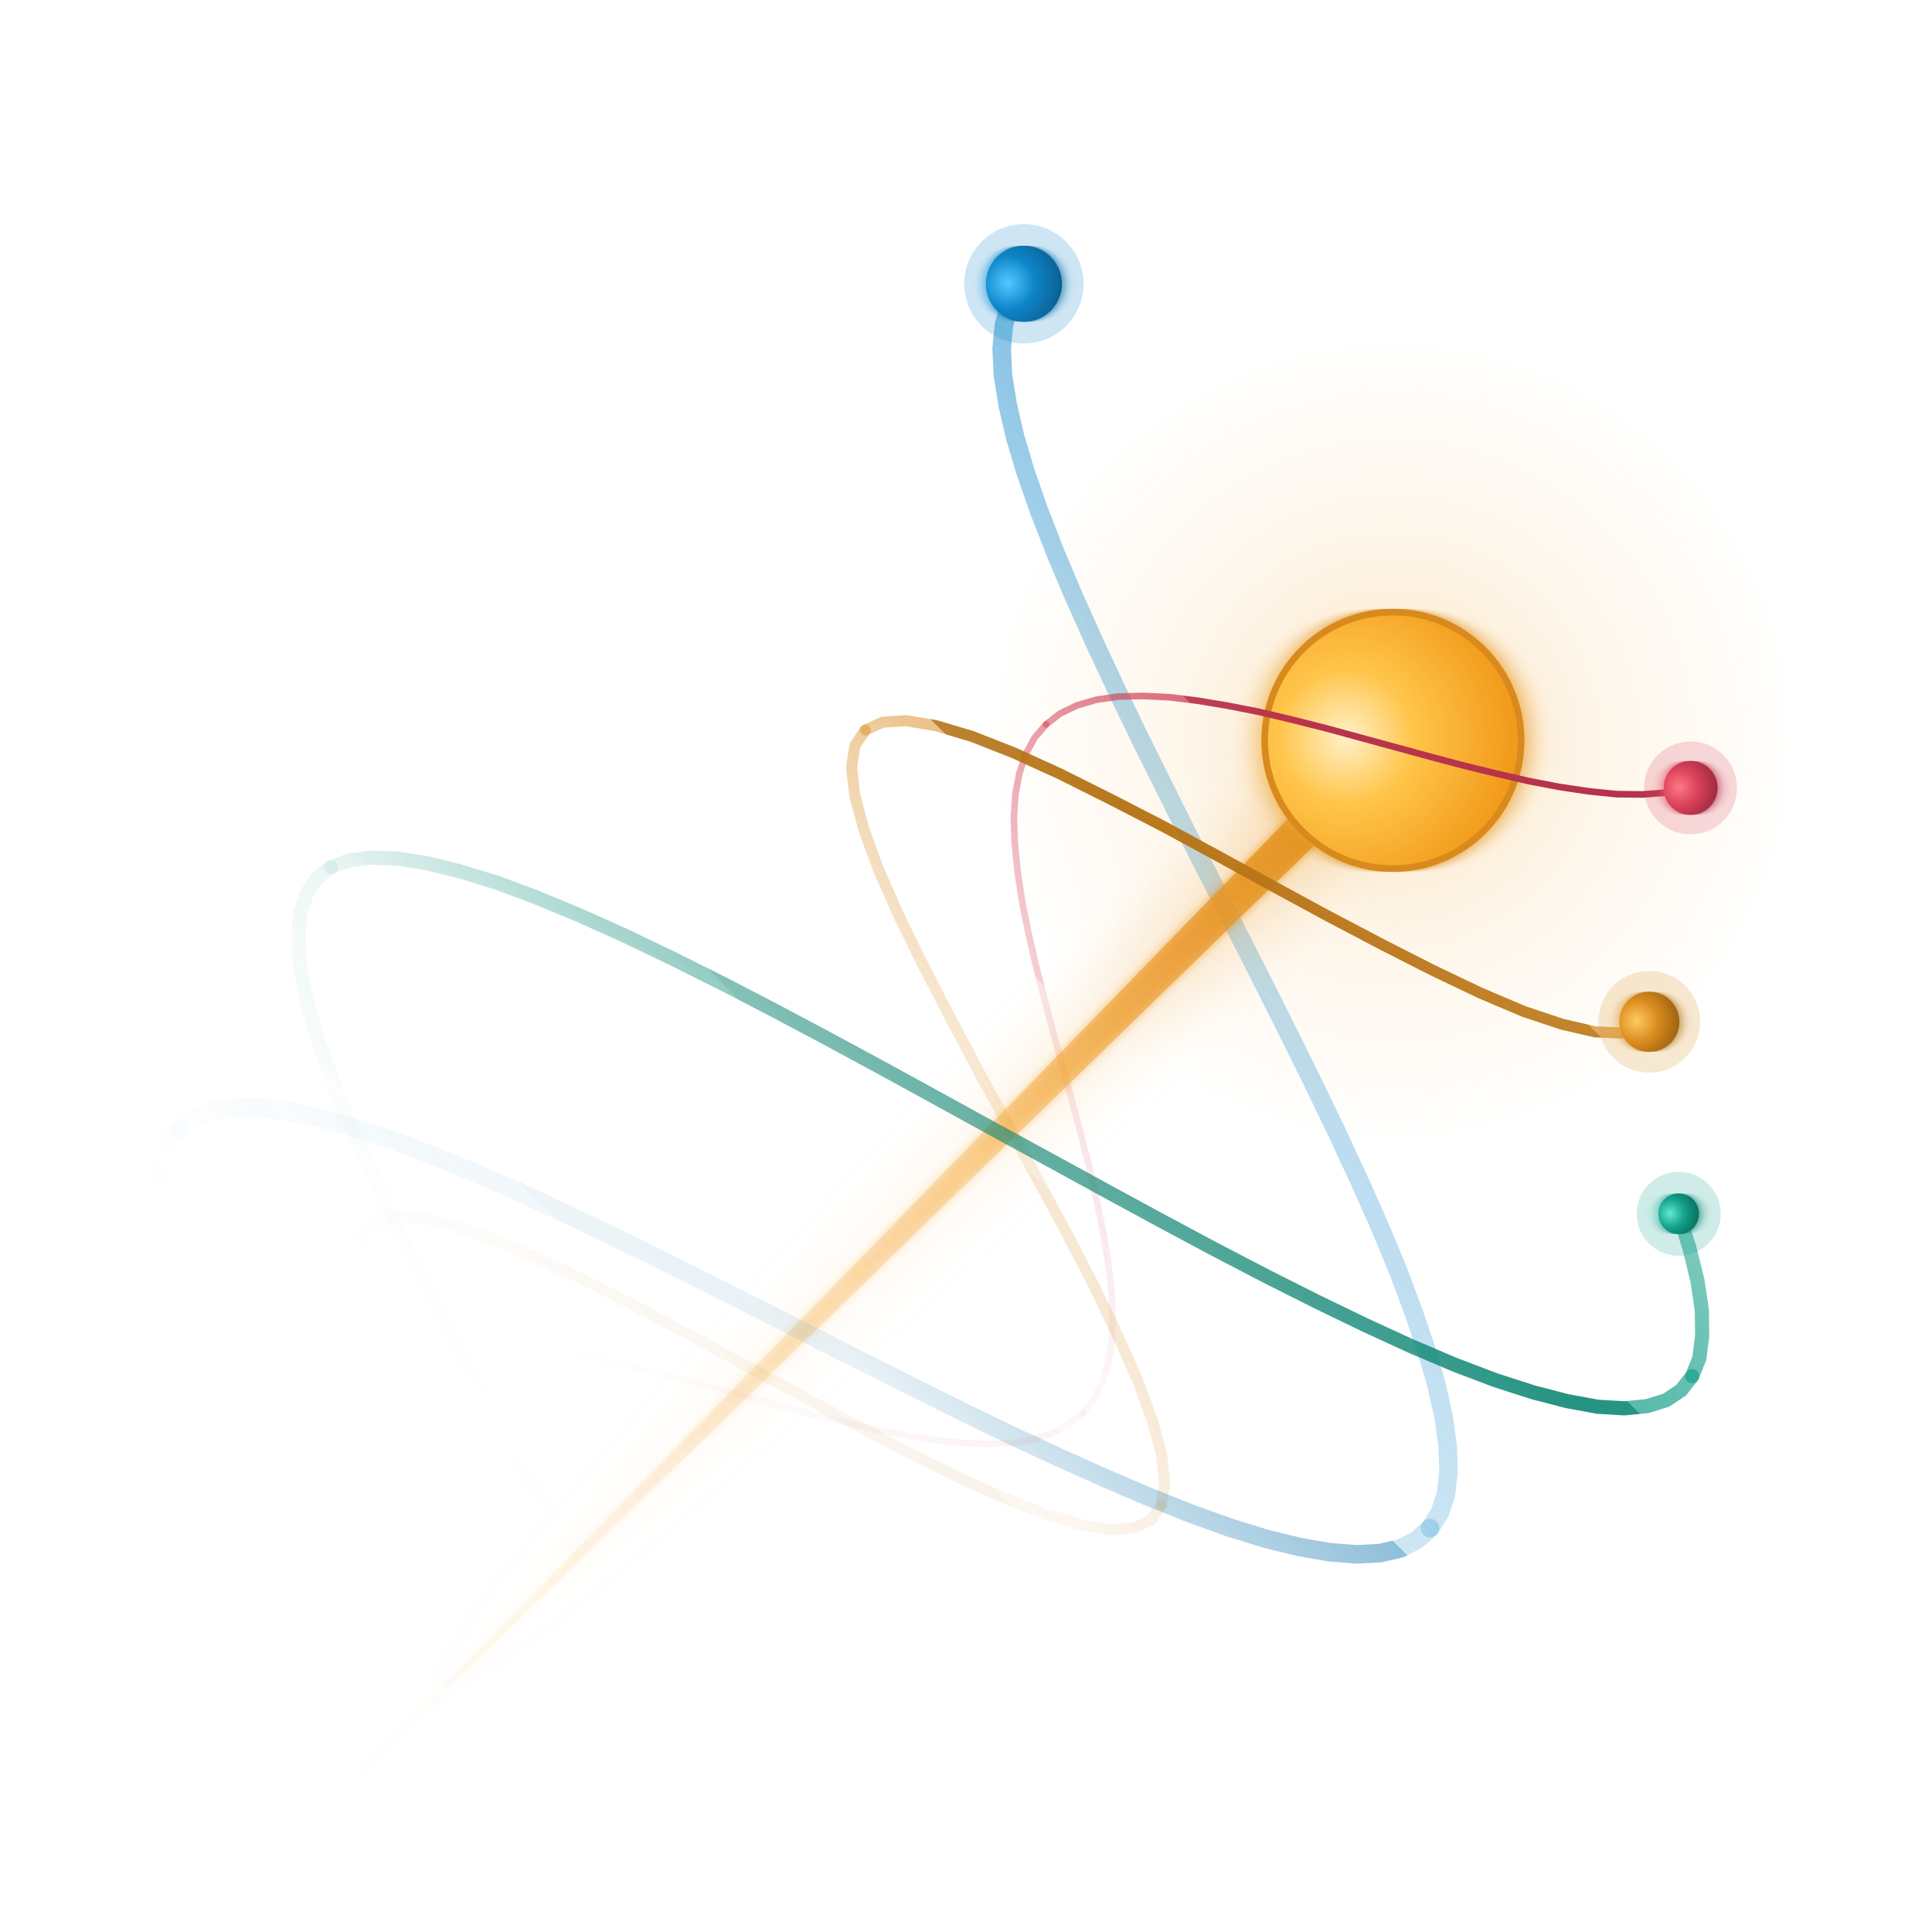
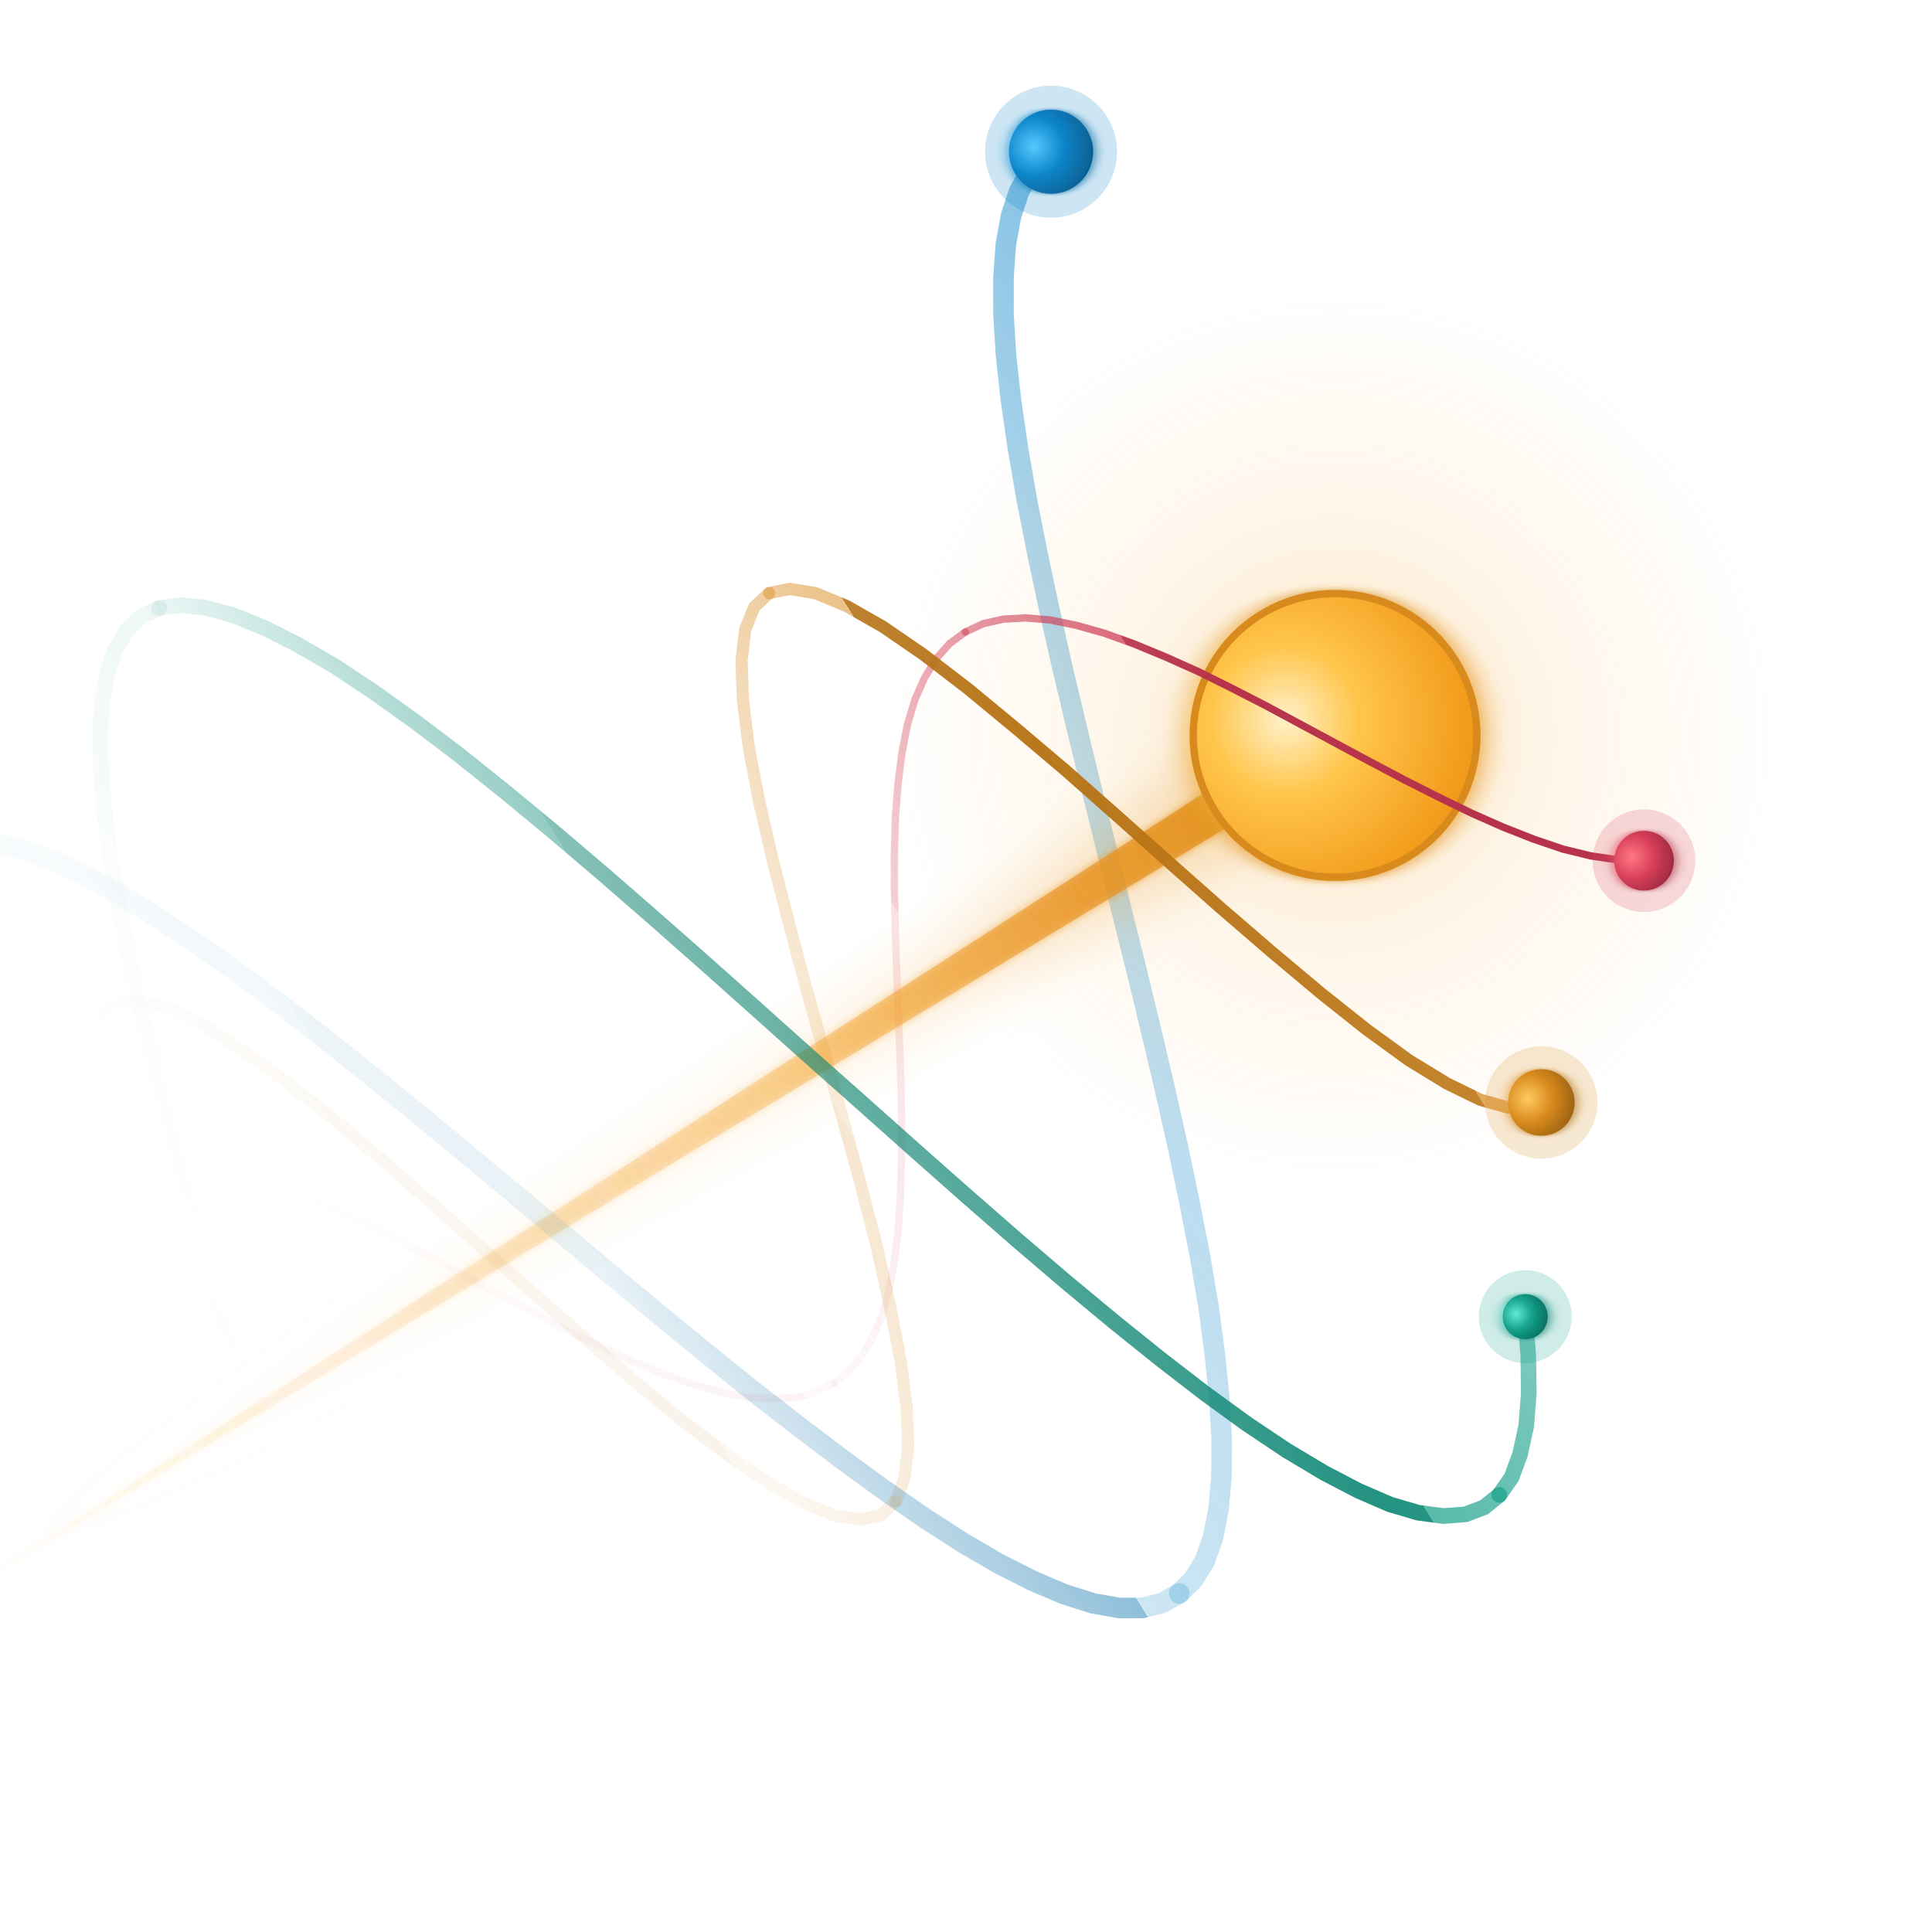
<svg xmlns="http://www.w3.org/2000/svg" width="512" height="512" aria-label="Commit Trail logo" viewBox="0 0 512 512">
  <defs>
    <linearGradient id="ts" x1="-340" x2="0" y1="0" y2="0" gradientUnits="userSpaceOnUse">
      <stop offset="0" stop-color="#f5a52c" stop-opacity="0" />
      <stop offset=".3" stop-color="#f5a52c" stop-opacity=".1" />
      <stop offset=".6" stop-color="#f5a52c" stop-opacity=".3" />
      <stop offset=".8" stop-color="#e9931f" stop-opacity=".6" />
      <stop offset="1" stop-color="#d98a1e" stop-opacity=".9" />
    </linearGradient>
    <linearGradient id="gab" x1="-540" x2="284" y1="0" y2="0" gradientUnits="userSpaceOnUse">
      <stop offset="0" stop-color="#0b84c8" stop-opacity=".5" />
      <stop offset="0" stop-color="#0979b8" stop-opacity=".8" />
      <stop offset=".1" stop-color="#086ea8" />
      <stop offset=".1" stop-color="#0870ab" stop-opacity=".9" />
      <stop offset=".2" stop-color="#0a7ebf" stop-opacity=".7" />
      <stop offset=".2" stop-color="#0b84c8" stop-opacity=".4" />
      <stop offset=".3" stop-color="#0b84c8" stop-opacity=".3" />
      <stop offset=".3" stop-color="#0b84c8" stop-opacity=".3" />
      <stop offset=".3" stop-color="#0b84c8" stop-opacity=".6" />
      <stop offset=".4" stop-color="#0977b5" stop-opacity=".8" />
      <stop offset=".4" stop-color="#086ea7" />
      <stop offset=".5" stop-color="#0871ad" stop-opacity=".9" />
      <stop offset=".5" stop-color="#0a80c2" stop-opacity=".7" />
      <stop offset=".5" stop-color="#0b84c8" stop-opacity=".4" />
      <stop offset=".6" stop-color="#0b84c8" stop-opacity=".3" />
      <stop offset=".6" stop-color="#0b84c8" stop-opacity=".3" />
      <stop offset=".7" stop-color="#0b84c8" stop-opacity=".6" />
      <stop offset=".7" stop-color="#0975b2" stop-opacity=".9" />
      <stop offset=".8" stop-color="#086da7" />
      <stop offset=".8" stop-color="#0873af" stop-opacity=".9" />
      <stop offset=".8" stop-color="#0a82c6" stop-opacity=".6" />
      <stop offset=".9" stop-color="#0b84c8" stop-opacity=".4" />
      <stop offset=".9" stop-color="#0b84c8" stop-opacity=".3" />
      <stop offset="1" stop-color="#0b84c8" stop-opacity=".4" />
      <stop offset="1" stop-color="#0b84c8" stop-opacity=".6" />
    </linearGradient>
    <linearGradient id="gfb" x1="-270" x2="14" y1="0" y2="0" gradientUnits="userSpaceOnUse">
      <stop offset="0" stop-color="#fff" stop-opacity="0" />
      <stop offset=".3" stop-color="#fff" stop-opacity=".1" />
      <stop offset=".5" stop-color="#fff" stop-opacity=".5" />
      <stop offset=".8" stop-color="#fff" />
      <stop offset="1" stop-color="#fff" />
    </linearGradient>
    <linearGradient id="gaa" x1="-409" x2="155" y1="0" y2="0" gradientUnits="userSpaceOnUse">
      <stop offset="0" stop-color="#d98a1e" stop-opacity=".5" />
      <stop offset="0" stop-color="#c87e1a" stop-opacity=".8" />
      <stop offset=".1" stop-color="#b57315" />
      <stop offset=".1" stop-color="#b87416" stop-opacity=".9" />
      <stop offset=".1" stop-color="#cf831b" stop-opacity=".7" />
      <stop offset=".2" stop-color="#d98a1e" stop-opacity=".4" />
      <stop offset=".2" stop-color="#d98a1e" stop-opacity=".3" />
      <stop offset=".3" stop-color="#d98a1e" stop-opacity=".3" />
      <stop offset=".3" stop-color="#d98a1e" stop-opacity=".5" />
      <stop offset=".3" stop-color="#c57d19" stop-opacity=".8" />
      <stop offset=".4" stop-color="#b57215" />
      <stop offset=".4" stop-color="#ba7617" stop-opacity=".9" />
      <stop offset=".4" stop-color="#d2851c" stop-opacity=".7" />
      <stop offset=".5" stop-color="#d98a1e" stop-opacity=".4" />
      <stop offset=".5" stop-color="#d98a1e" stop-opacity=".3" />
      <stop offset=".5" stop-color="#d98a1e" stop-opacity=".3" />
      <stop offset=".6" stop-color="#d98a1e" stop-opacity=".6" />
      <stop offset=".6" stop-color="#c27b18" stop-opacity=".9" />
      <stop offset=".6" stop-color="#b47215" />
      <stop offset=".7" stop-color="#bc7717" stop-opacity=".9" />
      <stop offset=".7" stop-color="#d5871d" stop-opacity=".7" />
      <stop offset=".8" stop-color="#d98a1e" stop-opacity=".4" />
      <stop offset=".8" stop-color="#d98a1e" stop-opacity=".3" />
      <stop offset=".8" stop-color="#d98a1e" stop-opacity=".3" />
      <stop offset=".9" stop-color="#d98a1e" stop-opacity=".6" />
      <stop offset=".9" stop-color="#c07918" stop-opacity=".9" />
      <stop offset=".9" stop-color="#b47215" />
      <stop offset="1" stop-color="#be7817" stop-opacity=".9" />
      <stop offset="1" stop-color="#d98a1e" stop-opacity=".6" />
    </linearGradient>
    <linearGradient id="gfa" x1="-250" x2="-4" y1="0" y2="0" gradientUnits="userSpaceOnUse">
      <stop offset="0" stop-color="#fff" stop-opacity="0" />
      <stop offset=".3" stop-color="#fff" stop-opacity=".1" />
      <stop offset=".5" stop-color="#fff" stop-opacity=".5" />
      <stop offset=".8" stop-color="#fff" />
      <stop offset="1" stop-color="#fff" />
    </linearGradient>
    <linearGradient id="gac" x1="-438" x2="248" y1="0" y2="0" gradientUnits="userSpaceOnUse">
      <stop offset="0" stop-color="#bc354d" stop-opacity=".9" />
      <stop offset="0" stop-color="#b6324a" />
      <stop offset=".1" stop-color="#c43851" stop-opacity=".8" />
      <stop offset=".1" stop-color="#d9405a" stop-opacity=".6" />
      <stop offset=".2" stop-color="#d9405a" stop-opacity=".3" />
      <stop offset=".2" stop-color="#d9405a" stop-opacity=".3" />
      <stop offset=".2" stop-color="#d9405a" stop-opacity=".4" />
      <stop offset=".3" stop-color="#d03c56" stop-opacity=".7" />
      <stop offset=".3" stop-color="#ba344c" stop-opacity=".9" />
      <stop offset=".3" stop-color="#b6334a" />
      <stop offset=".4" stop-color="#c73952" stop-opacity=".8" />
      <stop offset=".4" stop-color="#d9405a" stop-opacity=".5" />
      <stop offset=".5" stop-color="#d9405a" stop-opacity=".3" />
      <stop offset=".5" stop-color="#d9405a" stop-opacity=".3" />
      <stop offset=".5" stop-color="#d9405a" stop-opacity=".5" />
      <stop offset=".6" stop-color="#cd3b54" stop-opacity=".8" />
      <stop offset=".6" stop-color="#b8344b" />
      <stop offset=".7" stop-color="#b7334b" />
      <stop offset=".7" stop-color="#ca3a53" stop-opacity=".8" />
      <stop offset=".7" stop-color="#d9405a" stop-opacity=".5" />
      <stop offset=".8" stop-color="#d9405a" stop-opacity=".3" />
      <stop offset=".8" stop-color="#d9405a" stop-opacity=".3" />
      <stop offset=".8" stop-color="#d9405a" stop-opacity=".5" />
      <stop offset=".9" stop-color="#ca3a53" stop-opacity=".8" />
      <stop offset=".9" stop-color="#b7334b" />
      <stop offset="1" stop-color="#b9344c" />
      <stop offset="1" stop-color="#ce3b55" stop-opacity=".7" />
    </linearGradient>
    <linearGradient id="gfc" x1="-230" x2="40" y1="0" y2="0" gradientUnits="userSpaceOnUse">
      <stop offset="0" stop-color="#fff" stop-opacity="0" />
      <stop offset=".3" stop-color="#fff" stop-opacity=".1" />
      <stop offset=".5" stop-color="#fff" stop-opacity=".5" />
      <stop offset=".8" stop-color="#fff" />
      <stop offset="1" stop-color="#fff" />
    </linearGradient>
    <linearGradient id="gam" x1="-535" x2="243" y1="0" y2="0" gradientUnits="userSpaceOnUse">
      <stop offset="0" stop-color="#13a08a" stop-opacity=".3" />
      <stop offset="0" stop-color="#13a08a" stop-opacity=".4" />
      <stop offset=".1" stop-color="#13a08a" stop-opacity=".6" />
      <stop offset=".1" stop-color="#0f8b78" stop-opacity=".9" />
      <stop offset=".2" stop-color="#0e8270" />
      <stop offset=".2" stop-color="#0f8a77" stop-opacity=".9" />
      <stop offset=".3" stop-color="#129e88" stop-opacity=".6" />
      <stop offset=".3" stop-color="#13a08a" stop-opacity=".4" />
      <stop offset=".3" stop-color="#13a08a" stop-opacity=".3" />
      <stop offset=".4" stop-color="#13a08a" stop-opacity=".3" />
      <stop offset=".4" stop-color="#13a08a" stop-opacity=".6" />
      <stop offset=".5" stop-color="#0f8c79" stop-opacity=".9" />
      <stop offset=".5" stop-color="#0e8270" />
      <stop offset=".6" stop-color="#0f8976" stop-opacity=".9" />
      <stop offset=".6" stop-color="#129d87" stop-opacity=".7" />
      <stop offset=".7" stop-color="#13a08a" stop-opacity=".4" />
      <stop offset=".7" stop-color="#13a08a" stop-opacity=".3" />
      <stop offset=".7" stop-color="#13a08a" stop-opacity=".3" />
      <stop offset=".8" stop-color="#13a08a" stop-opacity=".6" />
      <stop offset=".8" stop-color="#108e7a" stop-opacity=".8" />
      <stop offset=".9" stop-color="#0e8270" />
      <stop offset=".9" stop-color="#0f8875" stop-opacity=".9" />
      <stop offset="1" stop-color="#129b86" stop-opacity=".7" />
      <stop offset="1" stop-color="#13a08a" stop-opacity=".4" />
    </linearGradient>
    <linearGradient id="gfm" x1="-262" x2="-30" y1="0" y2="0" gradientUnits="userSpaceOnUse">
      <stop offset="0" stop-color="#fff" stop-opacity="0" />
      <stop offset=".3" stop-color="#fff" stop-opacity=".1" />
      <stop offset=".5" stop-color="#fff" stop-opacity=".5" />
      <stop offset=".8" stop-color="#fff" />
      <stop offset="1" stop-color="#fff" />
    </linearGradient>
    <radialGradient id="sun" cx="38%" cy="36%" r="66%">
      <stop offset="0" stop-color="#fff1c9" />
      <stop offset=".4" stop-color="#ffc54a" />
      <stop offset="1" stop-color="#f29a1a" />
    </radialGradient>
    <radialGradient id="sg">
      <stop offset="0" stop-color="#f5a52c" stop-opacity=".3" />
      <stop offset=".5" stop-color="#f5a52c" stop-opacity=".1" />
      <stop offset="1" stop-color="#f5a52c" stop-opacity="0" />
    </radialGradient>
    <radialGradient id="db" cx="36%" cy="34%" r="72%">
      <stop offset="0" stop-color="#55c8ff" />
      <stop offset=".5" stop-color="#0b84c8" />
      <stop offset="1" stop-color="#065f91" />
    </radialGradient>
    <radialGradient id="da" cx="36%" cy="34%" r="72%">
      <stop offset="0" stop-color="#ffca61" />
      <stop offset=".5" stop-color="#d98a1e" />
      <stop offset="1" stop-color="#9c6210" />
    </radialGradient>
    <radialGradient id="dc" cx="36%" cy="34%" r="72%">
      <stop offset="0" stop-color="#ff7884" />
      <stop offset=".5" stop-color="#d9405a" />
      <stop offset="1" stop-color="#9e2a40" />
    </radialGradient>
    <radialGradient id="dm" cx="36%" cy="34%" r="72%">
      <stop offset="0" stop-color="#5eead4" />
      <stop offset=".5" stop-color="#13a08a" />
      <stop offset="1" stop-color="#0b6f5f" />
    </radialGradient>
    <mask id="mkb" width="324" height="304" x="-290" y="-152" maskUnits="userSpaceOnUse">
      <path fill="url(#gfb)" d="M-270-144H14v288h-284z" />
    </mask>
    <mask id="mka" width="286" height="212" x="-270" y="-106" maskUnits="userSpaceOnUse">
      <path fill="url(#gfa)" d="M-250-98H-4V98h-246z" />
    </mask>
    <mask id="mkc" width="310" height="156" x="-250" y="-78" maskUnits="userSpaceOnUse">
      <path fill="url(#gfc)" d="M-230-70H40V70h-270z" />
    </mask>
    <mask id="mkm" width="272" height="340" x="-282" y="-170" maskUnits="userSpaceOnUse">
      <path fill="url(#gfm)" d="M-262-162h232v324h-232z" />
    </mask>
    <filter id="glow" width="200%" height="200%" x="-50%" y="-50%">
      <feGaussianBlur result="b" stdDeviation="2.2" />
      <feMerge>
        <feMergeNode in="b" />
        <feMergeNode in="SourceGraphic" />
      </feMerge>
    </filter>
    <filter id="soft" width="200%" height="200%" x="-50%" y="-50%">
      <feGaussianBlur result="b" stdDeviation="1" />
      <feMerge>
        <feMergeNode in="b" />
        <feMergeNode in="SourceGraphic" />
      </feMerge>
    </filter>
    <filter id="haze" width="140%" height="700%" x="-20%" y="-300%">
      <feGaussianBlur stdDeviation="6" />
    </filter>
  </defs>
-   <g transform="translate(-10.6 -75.7) scale(1.172)">
-     <g fill="none" stroke-linecap="round" transform="translate(324 232) rotate(-45)">
-       <g mask="url(#mkb)">
-         <g>
-           <animateTransform attributeName="transform" dur="3.5s" from="0 0" repeatCount="indefinite" to="-270.5 0" type="translate" />
-           <path stroke="url(#gab)" stroke-width="4.2" d="m-540.5-125.5 4-3.3 4-2.1 4-1 4 .1" />
-           <path stroke="url(#gab)" stroke-width="4.2" d="m-388.3 131.6 4-1.6 4-2.6 4-3.8 4-4.8 4-5.9 4-6.8 4-7.8 4-8.6 4-9.4 4-10 4.1-10.7 4-11.2 4-11.7 4-11.9 4-12.1 4-12.3 4-12.3 4-12.1 4-12 4-11.6 4-11.2 4-10.8 4-10.1 4-9.4 4-8.7 4-7.8 4-6.9 4-5.9 4-4.9 4-3.9 4-2.7 4-1.6 4.1-.5" />
-           <path stroke="url(#gab)" stroke-width="4.2" d="m-120 131.9 4-.9 4-2 4-3.2 4-4.3 4-5.3 4-6.3 4-7.3 4-8.1 4.1-9 4-9.7 4-10.4 4-10.9 4-11.4 4-11.8 4-12 4-12.3 4-12.2 4-12.3 4-12 4-11.9 4-11.4 4-11 4-10.5 4-9.8 4-9.1 4-8.3 4-7.4 4-6.4 4-5.5 4-4.4 4.1-3.4 4-2.2 4-1.1 4 .1" />
-           <path stroke="url(#gab)" stroke-width="4.2" d="m152.3 131.7 4-1.5 4-2.6 4-3.6 4-4.8 4-5.8 4.1-6.7 4-7.7 4-8.6 4-9.3 4-10 4-10.6 4-11.2 4-11.6 4-11.9 4-12.1 4-12.3 4-12.3 4-12.1 4-12 4-11.7 4-11.2 4-10.8 4-10.2 4-9.5 4-8.7 4-7.9 4-7 4.1-6 4-5 4-3.9 4-2.8 4-1.7 4-.6" />
-         </g>
-       </g>
-       <g mask="url(#mka)">
-         <g>
-           <animateTransform attributeName="transform" dur="2.25s" from="0 0" repeatCount="indefinite" to="-158.7 0" type="translate" />
-           <path stroke="url(#gaa)" stroke-width="2.5" d="m-408.7-81.8 4-3.2 4-1" />
-           <path stroke="url(#gaa)" stroke-width="2.5" d="m-320.2 85.9 4.1-1.8 4-3.9 4-5.9 4-7.8 4-9.5 4.1-10.9 4-12.1 4-13 4-13.5 4.1-13.7 4-13.5 4-13 4-12.2 4.1-11.1 4-9.6 4-8 4-6.1 4.1-4.1 4-2 4 .2" />
-           <path stroke="url(#gaa)" stroke-width="2.5" d="m-159.2 85.2 4-3 4.1-5.1 4-7 4-8.7 4-10.4 4.1-11.6 4-12.6 4-13.3 4-13.7 4-13.6 4.1-13.3 4-12.6 4-11.6 4-10.3 4.1-8.8 4-6.9 4-5 4-2.9 4.1-.8" />
-           <path stroke="url(#gaa)" stroke-width="2.5" d="m-2.2 85.8 4-2 4-4.2 4-6.2 4.1-8 4-9.7 4-11.1 4-12.2L30 19.3l4-13.5 4-13.7 4-13.5 4.1-12.9 4-12.1 4-10.9 4-9.5 4-7.7 4.1-5.9 4-3.8 4-1.7 4 .5" />
-         </g>
-       </g>
-       <g mask="url(#mkc)">
-         <g>
-           <animateTransform attributeName="transform" dur="1.5s" from="0 0" repeatCount="indefinite" to="-207.7 0" type="translate" />
-           <path stroke="url(#gac)" stroke-width="1.5" d="m-361.5 57.7 4-1.2 4-2 4-2.7 4-3.6 4-4.3 4-4.9 4-5.4 4-6 4-6.4 4-6.7 4.1-6.9 4-7 4-7 4-6.9 4-6.7 4-6.5 4-6 4-5.6 4-5 4-4.4 4-3.7 4-2.9 4-2.1 4.1-1.3 4-.5 4 .4" />
-           <path stroke="url(#gac)" stroke-width="1.5" d="m-157.1 58 4-.5 4-1.3 4-2.1 4-2.9 4-3.7 4-4.4 4-5 4-5.6 4-6 4.1-6.5 4-6.7 4-6.9 4-7 4-7 4-6.9 4-6.7 4-6.4 4-6 4-5.4 4-4.9 4-4.3 4.1-3.6 4-2.7 4-2 4-1.2 4-.3" />
-           <path stroke="url(#gac)" stroke-width="1.5" d="m51.3 58 4-.6 4-1.5 4-2.3 4-3.1 4-3.8 4-4.5 4.1-5.1 4-5.6 4-6.2 4-6.5 4-6.7 4-7 4-7 4-7 4-6.9 4-6.6 4-6.3 4-5.9 4-5.4 4.1-4.8 4-4.1 4-3.4 4-2.7 4-1.8 4-1 4-.2" />
-         </g>
-       </g>
-       <g mask="url(#mkm)">
-         <g>
-           <animateTransform attributeName="transform" dur="5s" from="0 0" repeatCount="indefinite" to="-272.9 0" type="translate" />
-           <path stroke="url(#gam)" stroke-width="3.2" d="m-534.9 0 4-13.8 4-13.7 4-13.5 4-13.1 4-12.7 4-12.1 4-11.4 4-10.7 4-9.8 4.1-8.8 4-7.8 4-6.8 4-5.6 4-4.4 4-3.2 4-1.9 4-.7 4 .6" />
-           <path stroke="url(#gam)" stroke-width="3.2" d="m-326.4 149.4 4-1.8 4-3.1 4-4.3 4-5.6 4-6.6 4-7.8 4-8.8 4-9.7 4.1-10.6 4-11.4 4-12 4-12.7 4-13.1 4-13.4 4-13.7 4-13.8 4-13.9 4-13.7 4-13.5 4.1-13.1 4-12.7 4-12.2 4-11.4 4-10.7 4-9.9 4-8.9 4-7.9 4-6.9 4-5.6 4.1-4.5 4-3.3 4-2 4-.8 4 .5" />
-           <path stroke="url(#gam)" stroke-width="3.2" d="m-53.8 149.5 4-1.7 4-3.1 4.1-4.2 4-5.4 4-6.6 4-7.7 4-8.7 4-9.7 4-10.5 4-11.4 4-12 4-12.6 4-13 4.1-13.5 4-13.6 4-13.9 4-13.8 4-13.7 4-13.5 4-13.2 4-12.8 4-12.1 4-11.6 4.1-10.7 4-9.9 4-9 4-8 4-6.9 4-5.8 4-4.6 4-3.3 4-2.1 4-.9 4.1.5" />
-           <path stroke="url(#gam)" stroke-width="3.2" d="m218.9 149.6 4-1.7 4-2.9 4-4.2 4-5.3 4-6.5 4-7.6" />
-         </g>
-       </g>
-       <path fill="url(#ts)" d="m-340 0 330-11v22Z" filter="url(#haze)" opacity=".3" />
-       <path fill="url(#ts)" d="M-340 0-8-4.5v9Z" filter="url(#soft)" />
-       <circle r="92" fill="url(#sg)">
-         <animate attributeName="r" dur="1.25s" repeatCount="indefinite" values="92;100;92" />
-         <animate attributeName="opacity" dur="1.25s" repeatCount="indefinite" values="1;.8;1" />
-       </circle>
-       <circle r="29" fill="url(#sun)" stroke="#d98a1e" stroke-width="1.5" filter="url(#glow)" />
-       <g mask="url(#mkb)">
-         <g>
-           <animateTransform attributeName="transform" dur="3.5s" from="0 0" repeatCount="indefinite" to="-270.5 0" type="translate" />
-           <path stroke="url(#gab)" stroke-width="4.2" d="m-524.5-131.8 4 1.3 4.1 2.4 4 3.5 4 4.6 4 5.7 4 6.6 4 7.5 4 8.4 4 9.3 4 9.9 4 10.5 4 11.1 4 11.6 4 11.8 4 12.1 4 12.3 4 12.3 4 12.1 4 12.1 4 11.7 4 11.3 4 10.9 4 10.2 4.1 9.6 4 8.9 4 8 4 7.1 4 6.2 4 5.1 4 4.1 4 3 4 1.8 4 .8 4-.4" />
-           <path stroke="url(#gab)" stroke-width="4.2" d="m-256.1-132 4 .7 4 1.8 4 2.9 4 4 4 5.1 4 6.1 4 7 4 8 4 8.8 4 9.5 4 10.2 4 10.9 4 11.3 4 11.7 4 12 4 12.1 4 12.3 4 12.3 4 12.1 4 11.9 4 11.5 4.1 11.2 4 10.5 4 10 4 9.3 4 8.5 4 7.6 4 6.6 4 5.7 4 4.7 4 3.6 4 2.5 4 1.3 4 .2" />
-           <path stroke="url(#gab)" stroke-width="4.2" d="m16.2-131.8 4 1.2 4 2.3 4 3.4 4 4.5 4 5.6 4 6.5 4 7.5 4 8.3 4 9.2 4 9.8 4 10.5 4 11.1 4 11.5 4 11.8 4 12.1 4 12.3 4 12.2 4 12.3 4.1 12 4 11.7 4 11.4 4 10.9 4 10.3 4 9.7 4 8.9 4 8.1 4 7.1 4 6.3 4 5.2 4 4.2 4 3.1 4 1.9 4 .9 4-.3" />
-         </g>
-       </g>
-       <circle cx="14" cy="-132" r="13.5" fill="#0b84c8" opacity=".2">
-         <animate attributeName="cy" dur="3.5s" repeatCount="indefinite" values="-132.0;-122.0;-93.3;-50.5;0.0;50.5;93.3;122.0;132.0;122.0;93.3;50.5;0.0;-50.5;-93.3;-122.0;-132.0" />
-       </circle>
-       <circle cx="14" cy="-132" r="8.6" fill="url(#db)" filter="url(#soft)">
-         <animate attributeName="cy" dur="3.5s" repeatCount="indefinite" values="-132.0;-122.0;-93.3;-50.5;0.0;50.5;93.3;122.0;132.0;122.0;93.3;50.5;0.0;-50.5;-93.3;-122.0;-132.0" />
-         <animate attributeName="r" dur="3.5s" repeatCount="indefinite" values="8.6;8.9;9.2;9.4;9.5;9.4;9.2;8.9;8.6;8.2;7.9;7.7;7.6;7.7;7.9;8.2;8.6" />
-         <animate attributeName="opacity" dur="3.5s" repeatCount="indefinite" values="0.73;0.83;0.92;0.98;1.00;0.98;0.92;0.83;0.73;0.62;0.53;0.47;0.45;0.47;0.53;0.62;0.72" />
-       </circle>
-       <g mask="url(#mka)">
-         <g>
-           <animateTransform attributeName="transform" dur="2.25s" from="0 0" repeatCount="indefinite" to="-158.7 0" type="translate" />
-           <path stroke="url(#gaa)" stroke-width="2.5" d="m-400.7-86 4.1 1.2 4 3.3 4 5.3 4 7.3 4.1 9.1 4 10.5 4 11.8 4 12.8 4.1 13.3 4 13.7 4 13.6 4 13.2 4.1 12.5 4 11.4 4 10.1 4 8.5 4.1 6.6 4 4.7 4 2.6 4 .4" />
-           <path stroke="url(#gaa)" stroke-width="2.5" d="m-239.7-85.6 4 2.4 4.1 4.4 4 6.5 4 8.3 4 9.9 4.1 11.3 4 12.4 4 13.1 4 13.6 4.1 13.7 4 13.4 4 12.9 4 11.9 4.1 10.7 4 9.2 4 7.4 4 5.6 4.1 3.5 4 1.4 4-.8" />
-           <path stroke="url(#gaa)" stroke-width="2.5" d="m-82.7-86 4 1.5 4 3.5 4 5.6 4.1 7.6 4 9.2 4 10.7 4 12 4.1 12.8 4 13.5 4 13.7 4 13.5 4.1 13.2 4 12.3 4 11.3 4 9.9 4.1 8.2 4 6.4 4 4.4 4 2.4 4.1.1" />
-           <path stroke="url(#gaa)" stroke-width="2.5" d="m78.2-85.4 4.1 2.6 4 4.7 4 6.8 4 8.5 4.1 10.1 4 11.4 4 12.5 4 13.3 4.1 13.6 4 13.6 4 13.4 4 12.7 4.1 11.8 4 10.5 4 9 4 7.3 4.1 5.3 4 3.2 4 1.1" />
-         </g>
-       </g>
-       <circle cx="-4" cy="86" r="11.5" fill="#d98a1e" opacity=".2">
-         <animate attributeName="cy" dur="2.25s" repeatCount="indefinite" values="86.0;79.5;60.8;32.9;0.0;-32.9;-60.8;-79.5;-86.0;-79.5;-60.8;-32.9;-0.0;32.9;60.8;79.5;86.0" />
-       </circle>
-       <circle cx="-4" cy="86" r="6.8" fill="url(#da)" filter="url(#soft)">
-         <animate attributeName="cy" dur="2.25s" repeatCount="indefinite" values="86.0;79.5;60.8;32.9;0.0;-32.9;-60.8;-79.5;-86.0;-79.5;-60.8;-32.9;-0.0;32.9;60.8;79.5;86.0" />
-         <animate attributeName="r" dur="2.25s" repeatCount="indefinite" values="6.8;6.5;6.2;6.1;6.0;6.1;6.2;6.5;6.8;7.0;7.3;7.4;7.5;7.4;7.3;7.0;6.8" />
-         <animate attributeName="opacity" dur="2.25s" repeatCount="indefinite" values="0.73;0.62;0.53;0.47;0.45;0.47;0.53;0.62;0.72;0.83;0.92;0.98;1.00;0.98;0.92;0.83;0.73" />
-       </circle>
-       <g mask="url(#mkc)">
-         <g>
-           <animateTransform attributeName="transform" dur="1.5s" from="0 0" repeatCount="indefinite" to="-207.7 0" type="translate" />
-           <path stroke="url(#gac)" stroke-width="1.5" d="m-437.7-34.1 4 5.9 4 6.4 4 6.6 4 6.9 4 7 4.1 7 4 7 4 6.7 4 6.5 4 6.1 4 5.6 4 5.1 4 4.4 4 3.8 4 3 4 2.2 4 1.4 4.1.5 4-.3" />
-           <path stroke="url(#gac)" stroke-width="1.5" d="m-257.3-57.6 4 1.2 4 2.1 4 2.8 4 3.7 4 4.3 4 4.9 4 5.6 4 6 4 6.4 4.1 6.7 4 6.9 4 7 4 7 4 6.9 4 6.7 4 6.4 4 6 4 5.6 4 4.9 4 4.3 4 3.7 4.1 2.8 4 2.1 4 1.2 4 .4" />
-           <path stroke="url(#gac)" stroke-width="1.5" d="m-52.9-58 4 .5 4 1.4 4 2.2 4 3 4 3.8 4 4.4 4 5.1 4 5.6 4.1 6.1 4 6.5 4 6.7 4 7 4 7 4 7 4 6.9 4 6.6 4 6.4 4 5.9 4 5.4 4 4.9 4.1 4.2 4 3.4 4 2.8 4 1.9 4 1 4 .3" />
-           <path stroke="url(#gac)" stroke-width="1.5" d="m155.5-58 4 .7 4 1.6 4 2.3 4 3.2 4 3.8 4.1 4.6 4 5.2 4 5.7 4 6.1 4 6.6 4 6.8 4 6.9 4 7.1 4 6.9 4 6.9 4 6.6 4 6.3 4.1 5.8 4 5.3 4 4.8 4 4 4 3.4 4 2.6" />
-         </g>
-       </g>
-       <circle cx="40" cy="55.2" r="10.5" fill="#d9405a" opacity=".2">
-         <animate attributeName="cy" dur="1.5s" repeatCount="indefinite" values="55.2;57.8;51.7;37.7;17.9;-4.6;-26.3;-44.1;-55.2;-57.8;-51.7;-37.7;-17.9;4.6;26.3;44.1;55.2" />
-       </circle>
-       <circle cx="40" cy="55.2" r="6.1" fill="url(#dc)" filter="url(#soft)">
-         <animate attributeName="cy" dur="1.5s" repeatCount="indefinite" values="55.2;57.8;51.7;37.7;17.9;-4.6;-26.3;-44.1;-55.2;-57.8;-51.7;-37.7;-17.9;4.6;26.3;44.1;55.2" />
-         <animate attributeName="r" dur="1.5s" repeatCount="indefinite" values="6.1;5.8;5.6;5.4;5.2;5.2;5.3;5.4;5.6;5.9;6.1;6.3;6.5;6.5;6.4;6.3;6.1" />
-         <animate attributeName="opacity" dur="1.5s" repeatCount="indefinite" values="0.81;0.70;0.60;0.52;0.46;0.45;0.48;0.55;0.64;0.75;0.85;0.93;0.99;1.00;0.97;0.90;0.81" />
-       </circle>
-       <g mask="url(#mkm)">
-         <g>
-           <animateTransform attributeName="transform" dur="5s" from="0 0" repeatCount="indefinite" to="-272.9 0" type="translate" />
-           <path stroke="url(#gam)" stroke-width="3.2" d="m-462.8-149.4 4 1.9 4.1 3.1 4 4.4 4 5.6 4 6.7 4 7.8 4 8.8 4 9.8 4 10.6 4 11.4 4 12.1 4 12.6 4.1 13.1 4 13.5 4 13.7 4 13.8 4 13.8 4 13.8 4 13.4 4 13.2 4 12.7 4 12.1 4.1 11.4 4 10.7 4 9.8 4 8.9 4 7.9 4 6.8 4 5.6 4 4.5 4 3.2 4 2 4.1.7 4-.6" />
-           <path stroke="url(#gam)" stroke-width="3.2" d="m-190.1-149.5 4 1.8 4 3.1 4 4.3 4 5.5 4 6.6 4.1 7.7 4 8.8 4 9.7 4 10.5 4 11.4 4 12 4 12.6 4 13.1 4 13.4 4 13.7 4 13.8 4.1 13.9 4 13.7 4 13.5 4 13.2 4 12.7 4 12.1 4 11.5 4 10.8 4 9.9 4 8.9 4.1 8 4 6.8 4 5.8 4 4.5 4 3.3 4 2.1 4 .8 4-.5" />
-           <path stroke="url(#gam)" stroke-width="3.2" d="m82.6-149.5 4 1.7 4 2.9 4 4.2 4 5.4 4 6.6 4 7.6 4 8.7 4 9.6 4 10.6 4.1 11.3 4 11.9 4 12.6 4 13.1 4 13.4 4 13.7 4 13.8 4 13.8 4 13.7 4 13.6 4 13.2 4.1 12.7 4 12.2 4 11.6 4 10.8 4 9.9 4 9 4 8.1 4 6.9 4 5.8 4 4.6 4.1 3.4 4 2.2 4 .9 4-.4" />
-         </g>
-       </g>
-       <circle cx="-30" cy="121.4" r="9.5" fill="#13a08a" opacity=".2">
-         <animate attributeName="cy" dur="5s" repeatCount="indefinite" values="121.4;78.4;23.5;-35.0;-88.2;-127.9;-148.2;-145.9;-121.4;-78.4;-23.5;35.0;88.2;127.9;148.2;145.9;121.4" />
-       </circle>
-       <circle cx="-30" cy="121.4" r="4.6" fill="url(#dm)" filter="url(#soft)">
-         <animate attributeName="cy" dur="5s" repeatCount="indefinite" values="121.4;78.4;23.5;-35.0;-88.2;-127.9;-148.2;-145.9;-121.4;-78.4;-23.5;35.0;88.2;127.9;148.2;145.9;121.4" />
-         <animate attributeName="r" dur="5s" repeatCount="indefinite" values="4.6;4.5;4.4;4.4;4.5;4.7;4.9;5.1;5.3;5.4;5.5;5.5;5.4;5.2;5.0;4.8;4.6" />
-         <animate attributeName="opacity" dur="5s" repeatCount="indefinite" values="0.56;0.49;0.45;0.46;0.50;0.58;0.68;0.79;0.89;0.96;1.00;0.99;0.95;0.87;0.77;0.66;0.56" />
-       </circle>
-     </g>
+   <g fill="none" stroke-linecap="round" transform="translate(353.8 194.9) rotate(-32) scale(1.296)">
+     <g mask="url(#mkb)">
+       <g>
+         <animateTransform attributeName="transform" dur="3.5s" from="0 0" repeatCount="indefinite" to="-270.5 0" type="translate" />
+         <path stroke="url(#gab)" stroke-width="4.2" d="m-540.5-125.5 4-3.3 4-2.1 4-1 4 .1" />
+         <path stroke="url(#gab)" stroke-width="4.2" d="m-388.3 131.6 4-1.6 4-2.6 4-3.8 4-4.8 4-5.9 4-6.8 4-7.8 4-8.6 4-9.4 4-10 4.1-10.7 4-11.2 4-11.7 4-11.9 4-12.1 4-12.3 4-12.3 4-12.1 4-12 4-11.6 4-11.2 4-10.8 4-10.1 4-9.4 4-8.7 4-7.8 4-6.9 4-5.9 4-4.9 4-3.9 4-2.7 4-1.6 4.1-.5" />
+         <path stroke="url(#gab)" stroke-width="4.2" d="m-120 131.9 4-.9 4-2 4-3.2 4-4.3 4-5.3 4-6.3 4-7.3 4-8.1 4.1-9 4-9.7 4-10.4 4-10.9 4-11.4 4-11.8 4-12 4-12.3 4-12.2 4-12.3 4-12 4-11.9 4-11.4 4-11 4-10.5 4-9.8 4-9.1 4-8.3 4-7.4 4-6.4 4-5.5 4-4.4 4.1-3.4 4-2.2 4-1.1 4 .1" />
+         <path stroke="url(#gab)" stroke-width="4.2" d="m152.3 131.7 4-1.5 4-2.6 4-3.6 4-4.8 4-5.8 4.1-6.7 4-7.7 4-8.6 4-9.3 4-10 4-10.6 4-11.2 4-11.6 4-11.9 4-12.1 4-12.3 4-12.3 4-12.1 4-12 4-11.7 4-11.2 4-10.8 4-10.2 4-9.5 4-8.7 4-7.9 4-7 4.1-6 4-5 4-3.9 4-2.8 4-1.7 4-.6" />
+       </g>
+     </g>
+     <g mask="url(#mka)">
+       <g>
+         <animateTransform attributeName="transform" dur="2.25s" from="0 0" repeatCount="indefinite" to="-158.7 0" type="translate" />
+         <path stroke="url(#gaa)" stroke-width="2.5" d="m-408.7-81.8 4-3.2 4-1" />
+         <path stroke="url(#gaa)" stroke-width="2.5" d="m-320.2 85.9 4.1-1.8 4-3.9 4-5.9 4-7.8 4-9.5 4.1-10.9 4-12.1 4-13 4-13.5 4.1-13.7 4-13.5 4-13 4-12.2 4.1-11.1 4-9.6 4-8 4-6.1 4.1-4.1 4-2 4 .2" />
+         <path stroke="url(#gaa)" stroke-width="2.5" d="m-159.2 85.2 4-3 4.1-5.1 4-7 4-8.7 4-10.4 4.1-11.6 4-12.6 4-13.3 4-13.7 4-13.6 4.1-13.3 4-12.6 4-11.6 4-10.3 4.1-8.8 4-6.9 4-5 4-2.9 4.1-.8" />
+         <path stroke="url(#gaa)" stroke-width="2.5" d="m-2.2 85.8 4-2 4-4.2 4-6.2 4.1-8 4-9.7 4-11.1 4-12.2L30 19.3l4-13.5 4-13.7 4-13.5 4.1-12.9 4-12.1 4-10.9 4-9.5 4-7.7 4.1-5.9 4-3.8 4-1.7 4 .5" />
+       </g>
+     </g>
+     <g mask="url(#mkc)">
+       <g>
+         <animateTransform attributeName="transform" dur="1.5s" from="0 0" repeatCount="indefinite" to="-207.7 0" type="translate" />
+         <path stroke="url(#gac)" stroke-width="1.5" d="m-361.5 57.7 4-1.2 4-2 4-2.7 4-3.6 4-4.3 4-4.9 4-5.4 4-6 4-6.4 4-6.7 4.1-6.9 4-7 4-7 4-6.9 4-6.7 4-6.5 4-6 4-5.6 4-5 4-4.4 4-3.7 4-2.9 4-2.1 4.1-1.3 4-.5 4 .4" />
+         <path stroke="url(#gac)" stroke-width="1.5" d="m-157.1 58 4-.5 4-1.3 4-2.1 4-2.9 4-3.7 4-4.4 4-5 4-5.6 4-6 4.1-6.5 4-6.7 4-6.9 4-7 4-7 4-6.9 4-6.7 4-6.4 4-6 4-5.4 4-4.9 4-4.3 4.1-3.6 4-2.7 4-2 4-1.2 4-.3" />
+         <path stroke="url(#gac)" stroke-width="1.5" d="m51.3 58 4-.6 4-1.5 4-2.3 4-3.1 4-3.8 4-4.5 4.1-5.1 4-5.6 4-6.2 4-6.5 4-6.7 4-7 4-7 4-7 4-6.9 4-6.6 4-6.3 4-5.9 4-5.4 4.1-4.8 4-4.1 4-3.4 4-2.7 4-1.8 4-1 4-.2" />
+       </g>
+     </g>
+     <g mask="url(#mkm)">
+       <g>
+         <animateTransform attributeName="transform" dur="5s" from="0 0" repeatCount="indefinite" to="-272.9 0" type="translate" />
+         <path stroke="url(#gam)" stroke-width="3.2" d="m-534.9 0 4-13.8 4-13.7 4-13.5 4-13.1 4-12.7 4-12.1 4-11.4 4-10.7 4-9.8 4.1-8.8 4-7.8 4-6.8 4-5.6 4-4.4 4-3.2 4-1.9 4-.7 4 .6" />
+         <path stroke="url(#gam)" stroke-width="3.2" d="m-326.4 149.4 4-1.8 4-3.1 4-4.3 4-5.6 4-6.6 4-7.8 4-8.8 4-9.7 4.1-10.6 4-11.4 4-12 4-12.7 4-13.1 4-13.4 4-13.7 4-13.8 4-13.9 4-13.7 4-13.5 4.1-13.1 4-12.7 4-12.2 4-11.4 4-10.7 4-9.9 4-8.9 4-7.9 4-6.9 4-5.6 4.1-4.5 4-3.3 4-2 4-.8 4 .5" />
+         <path stroke="url(#gam)" stroke-width="3.2" d="m-53.8 149.5 4-1.7 4-3.1 4.1-4.2 4-5.4 4-6.6 4-7.7 4-8.7 4-9.7 4-10.5 4-11.4 4-12 4-12.6 4-13 4.1-13.5 4-13.6 4-13.9 4-13.8 4-13.7 4-13.5 4-13.2 4-12.8 4-12.1 4-11.6 4.1-10.7 4-9.9 4-9 4-8 4-6.9 4-5.8 4-4.6 4-3.3 4-2.1 4-.9 4.1.5" />
+         <path stroke="url(#gam)" stroke-width="3.2" d="m218.9 149.6 4-1.7 4-2.9 4-4.2 4-5.3 4-6.5 4-7.6" />
+       </g>
+     </g>
+     <path fill="url(#ts)" d="m-340 0 330-11v22Z" filter="url(#haze)" opacity=".3" />
+     <path fill="url(#ts)" d="M-340 0-8-4.5v9Z" filter="url(#soft)" />
+     <circle r="92" fill="url(#sg)">
+       <animate attributeName="r" dur="1.25s" repeatCount="indefinite" values="92;100;92" />
+       <animate attributeName="opacity" dur="1.25s" repeatCount="indefinite" values="1;.8;1" />
+     </circle>
+     <circle r="29" fill="url(#sun)" stroke="#d98a1e" stroke-width="1.5" filter="url(#glow)" />
+     <g mask="url(#mkb)">
+       <g>
+         <animateTransform attributeName="transform" dur="3.5s" from="0 0" repeatCount="indefinite" to="-270.5 0" type="translate" />
+         <path stroke="url(#gab)" stroke-width="4.2" d="m-524.5-131.8 4 1.3 4.1 2.4 4 3.5 4 4.6 4 5.7 4 6.6 4 7.5 4 8.4 4 9.3 4 9.9 4 10.5 4 11.1 4 11.6 4 11.8 4 12.1 4 12.3 4 12.3 4 12.1 4 12.1 4 11.7 4 11.3 4 10.9 4 10.2 4.1 9.6 4 8.9 4 8 4 7.1 4 6.2 4 5.1 4 4.1 4 3 4 1.8 4 .8 4-.4" />
+         <path stroke="url(#gab)" stroke-width="4.2" d="m-256.1-132 4 .7 4 1.8 4 2.9 4 4 4 5.1 4 6.1 4 7 4 8 4 8.8 4 9.5 4 10.2 4 10.9 4 11.3 4 11.7 4 12 4 12.1 4 12.3 4 12.3 4 12.1 4 11.9 4 11.5 4.1 11.2 4 10.5 4 10 4 9.3 4 8.5 4 7.6 4 6.6 4 5.7 4 4.7 4 3.6 4 2.5 4 1.3 4 .2" />
+         <path stroke="url(#gab)" stroke-width="4.2" d="m16.2-131.8 4 1.2 4 2.3 4 3.4 4 4.5 4 5.6 4 6.5 4 7.5 4 8.3 4 9.2 4 9.8 4 10.5 4 11.1 4 11.5 4 11.8 4 12.1 4 12.3 4 12.2 4 12.3 4.1 12 4 11.7 4 11.4 4 10.9 4 10.3 4 9.7 4 8.9 4 8.1 4 7.1 4 6.3 4 5.2 4 4.2 4 3.1 4 1.9 4 .9 4-.3" />
+       </g>
+     </g>
+     <circle cx="14" cy="-132" r="13.5" fill="#0b84c8" opacity=".2">
+       <animate attributeName="cy" dur="3.5s" repeatCount="indefinite" values="-132.0;-122.0;-93.3;-50.5;0.0;50.5;93.3;122.0;132.0;122.0;93.3;50.5;0.0;-50.5;-93.3;-122.0;-132.0" />
+     </circle>
+     <circle cx="14" cy="-132" r="8.6" fill="url(#db)" filter="url(#soft)">
+       <animate attributeName="cy" dur="3.5s" repeatCount="indefinite" values="-132.0;-122.0;-93.3;-50.5;0.0;50.5;93.3;122.0;132.0;122.0;93.3;50.5;0.0;-50.5;-93.3;-122.0;-132.0" />
+       <animate attributeName="r" dur="3.5s" repeatCount="indefinite" values="8.6;8.9;9.2;9.4;9.5;9.4;9.2;8.9;8.6;8.2;7.9;7.7;7.6;7.7;7.9;8.2;8.6" />
+       <animate attributeName="opacity" dur="3.5s" repeatCount="indefinite" values="0.73;0.83;0.92;0.98;1.00;0.98;0.92;0.83;0.73;0.62;0.53;0.47;0.45;0.47;0.53;0.62;0.72" />
+     </circle>
+     <g mask="url(#mka)">
+       <g>
+         <animateTransform attributeName="transform" dur="2.25s" from="0 0" repeatCount="indefinite" to="-158.7 0" type="translate" />
+         <path stroke="url(#gaa)" stroke-width="2.5" d="m-400.7-86 4.1 1.2 4 3.3 4 5.3 4 7.3 4.1 9.1 4 10.5 4 11.8 4 12.8 4.1 13.3 4 13.7 4 13.6 4 13.2 4.1 12.5 4 11.4 4 10.1 4 8.5 4.1 6.6 4 4.7 4 2.6 4 .4" />
+         <path stroke="url(#gaa)" stroke-width="2.5" d="m-239.7-85.6 4 2.4 4.1 4.4 4 6.5 4 8.3 4 9.9 4.1 11.3 4 12.4 4 13.1 4 13.6 4.1 13.7 4 13.4 4 12.9 4 11.9 4.1 10.7 4 9.2 4 7.4 4 5.6 4.1 3.5 4 1.4 4-.8" />
+         <path stroke="url(#gaa)" stroke-width="2.5" d="m-82.7-86 4 1.5 4 3.5 4 5.6 4.1 7.6 4 9.2 4 10.7 4 12 4.1 12.8 4 13.5 4 13.7 4 13.5 4.1 13.2 4 12.3 4 11.3 4 9.9 4.1 8.2 4 6.4 4 4.4 4 2.4 4.1.1" />
+         <path stroke="url(#gaa)" stroke-width="2.5" d="m78.2-85.4 4.1 2.6 4 4.7 4 6.8 4 8.5 4.1 10.1 4 11.4 4 12.5 4 13.3 4.1 13.6 4 13.6 4 13.4 4 12.7 4.1 11.8 4 10.5 4 9 4 7.3 4.1 5.3 4 3.2 4 1.1" />
+       </g>
+     </g>
+     <circle cx="-4" cy="86" r="11.5" fill="#d98a1e" opacity=".2">
+       <animate attributeName="cy" dur="2.25s" repeatCount="indefinite" values="86.0;79.5;60.8;32.9;0.0;-32.9;-60.8;-79.5;-86.0;-79.5;-60.8;-32.9;-0.0;32.9;60.8;79.5;86.0" />
+     </circle>
+     <circle cx="-4" cy="86" r="6.8" fill="url(#da)" filter="url(#soft)">
+       <animate attributeName="cy" dur="2.25s" repeatCount="indefinite" values="86.0;79.5;60.8;32.9;0.0;-32.9;-60.8;-79.5;-86.0;-79.5;-60.8;-32.9;-0.0;32.9;60.8;79.5;86.0" />
+       <animate attributeName="r" dur="2.25s" repeatCount="indefinite" values="6.8;6.5;6.2;6.1;6.0;6.1;6.2;6.5;6.8;7.0;7.3;7.4;7.5;7.4;7.3;7.0;6.8" />
+       <animate attributeName="opacity" dur="2.25s" repeatCount="indefinite" values="0.73;0.62;0.53;0.47;0.45;0.47;0.53;0.62;0.72;0.83;0.92;0.98;1.00;0.98;0.92;0.83;0.73" />
+     </circle>
+     <g mask="url(#mkc)">
+       <g>
+         <animateTransform attributeName="transform" dur="1.5s" from="0 0" repeatCount="indefinite" to="-207.7 0" type="translate" />
+         <path stroke="url(#gac)" stroke-width="1.5" d="m-437.7-34.1 4 5.9 4 6.4 4 6.6 4 6.9 4 7 4.1 7 4 7 4 6.7 4 6.5 4 6.1 4 5.6 4 5.1 4 4.4 4 3.8 4 3 4 2.2 4 1.4 4.1.5 4-.3" />
+         <path stroke="url(#gac)" stroke-width="1.5" d="m-257.3-57.6 4 1.2 4 2.1 4 2.8 4 3.7 4 4.3 4 4.9 4 5.6 4 6 4 6.4 4.1 6.7 4 6.9 4 7 4 7 4 6.9 4 6.7 4 6.4 4 6 4 5.6 4 4.9 4 4.3 4 3.7 4.1 2.8 4 2.1 4 1.2 4 .4" />
+         <path stroke="url(#gac)" stroke-width="1.5" d="m-52.9-58 4 .5 4 1.4 4 2.2 4 3 4 3.8 4 4.4 4 5.1 4 5.6 4.1 6.1 4 6.5 4 6.7 4 7 4 7 4 7 4 6.9 4 6.6 4 6.4 4 5.9 4 5.4 4 4.9 4.1 4.2 4 3.4 4 2.8 4 1.9 4 1 4 .3" />
+         <path stroke="url(#gac)" stroke-width="1.5" d="m155.5-58 4 .7 4 1.6 4 2.3 4 3.2 4 3.8 4.1 4.6 4 5.2 4 5.7 4 6.1 4 6.6 4 6.8 4 6.9 4 7.1 4 6.9 4 6.9 4 6.6 4 6.3 4.1 5.8 4 5.3 4 4.8 4 4 4 3.4 4 2.6" />
+       </g>
+     </g>
+     <circle cx="40" cy="55.2" r="10.5" fill="#d9405a" opacity=".2">
+       <animate attributeName="cy" dur="1.5s" repeatCount="indefinite" values="55.2;57.8;51.7;37.7;17.9;-4.6;-26.3;-44.1;-55.2;-57.8;-51.7;-37.7;-17.9;4.6;26.3;44.1;55.2" />
+     </circle>
+     <circle cx="40" cy="55.2" r="6.1" fill="url(#dc)" filter="url(#soft)">
+       <animate attributeName="cy" dur="1.5s" repeatCount="indefinite" values="55.2;57.8;51.7;37.7;17.9;-4.6;-26.3;-44.1;-55.2;-57.8;-51.7;-37.7;-17.9;4.6;26.3;44.1;55.2" />
+       <animate attributeName="r" dur="1.5s" repeatCount="indefinite" values="6.1;5.8;5.6;5.4;5.2;5.2;5.3;5.4;5.6;5.9;6.1;6.3;6.5;6.5;6.4;6.3;6.1" />
+       <animate attributeName="opacity" dur="1.5s" repeatCount="indefinite" values="0.81;0.70;0.60;0.52;0.46;0.45;0.48;0.55;0.64;0.75;0.85;0.93;0.99;1.00;0.97;0.90;0.81" />
+     </circle>
+     <g mask="url(#mkm)">
+       <g>
+         <animateTransform attributeName="transform" dur="5s" from="0 0" repeatCount="indefinite" to="-272.9 0" type="translate" />
+         <path stroke="url(#gam)" stroke-width="3.2" d="m-462.8-149.4 4 1.9 4.1 3.1 4 4.4 4 5.6 4 6.7 4 7.8 4 8.8 4 9.8 4 10.6 4 11.4 4 12.1 4 12.6 4.1 13.1 4 13.5 4 13.7 4 13.8 4 13.8 4 13.8 4 13.4 4 13.2 4 12.7 4 12.1 4.1 11.4 4 10.7 4 9.8 4 8.9 4 7.9 4 6.8 4 5.6 4 4.5 4 3.2 4 2 4.1.7 4-.6" />
+         <path stroke="url(#gam)" stroke-width="3.2" d="m-190.1-149.5 4 1.8 4 3.1 4 4.3 4 5.5 4 6.6 4.1 7.7 4 8.8 4 9.7 4 10.5 4 11.4 4 12 4 12.6 4 13.1 4 13.4 4 13.7 4 13.8 4.1 13.9 4 13.7 4 13.5 4 13.2 4 12.7 4 12.1 4 11.5 4 10.8 4 9.9 4 8.9 4.1 8 4 6.8 4 5.8 4 4.5 4 3.3 4 2.1 4 .8 4-.5" />
+         <path stroke="url(#gam)" stroke-width="3.2" d="m82.6-149.5 4 1.7 4 2.9 4 4.2 4 5.4 4 6.6 4 7.6 4 8.7 4 9.6 4 10.6 4.1 11.3 4 11.9 4 12.6 4 13.1 4 13.4 4 13.7 4 13.8 4 13.8 4 13.7 4 13.6 4 13.2 4.1 12.7 4 12.2 4 11.6 4 10.8 4 9.9 4 9 4 8.1 4 6.9 4 5.8 4 4.6 4.1 3.4 4 2.2 4 .9 4-.4" />
+       </g>
+     </g>
+     <circle cx="-30" cy="121.4" r="9.5" fill="#13a08a" opacity=".2">
+       <animate attributeName="cy" dur="5s" repeatCount="indefinite" values="121.4;78.4;23.5;-35.0;-88.2;-127.9;-148.2;-145.9;-121.4;-78.4;-23.5;35.0;88.2;127.9;148.2;145.9;121.4" />
+     </circle>
+     <circle cx="-30" cy="121.4" r="4.6" fill="url(#dm)" filter="url(#soft)">
+       <animate attributeName="cy" dur="5s" repeatCount="indefinite" values="121.4;78.4;23.5;-35.0;-88.2;-127.9;-148.2;-145.9;-121.4;-78.4;-23.5;35.0;88.2;127.9;148.2;145.9;121.4" />
+       <animate attributeName="r" dur="5s" repeatCount="indefinite" values="4.6;4.5;4.4;4.4;4.5;4.7;4.9;5.1;5.3;5.4;5.5;5.5;5.4;5.2;5.0;4.8;4.6" />
+       <animate attributeName="opacity" dur="5s" repeatCount="indefinite" values="0.56;0.49;0.45;0.46;0.50;0.58;0.68;0.79;0.89;0.96;1.00;0.99;0.95;0.87;0.77;0.66;0.56" />
+     </circle>
  </g>
</svg>
